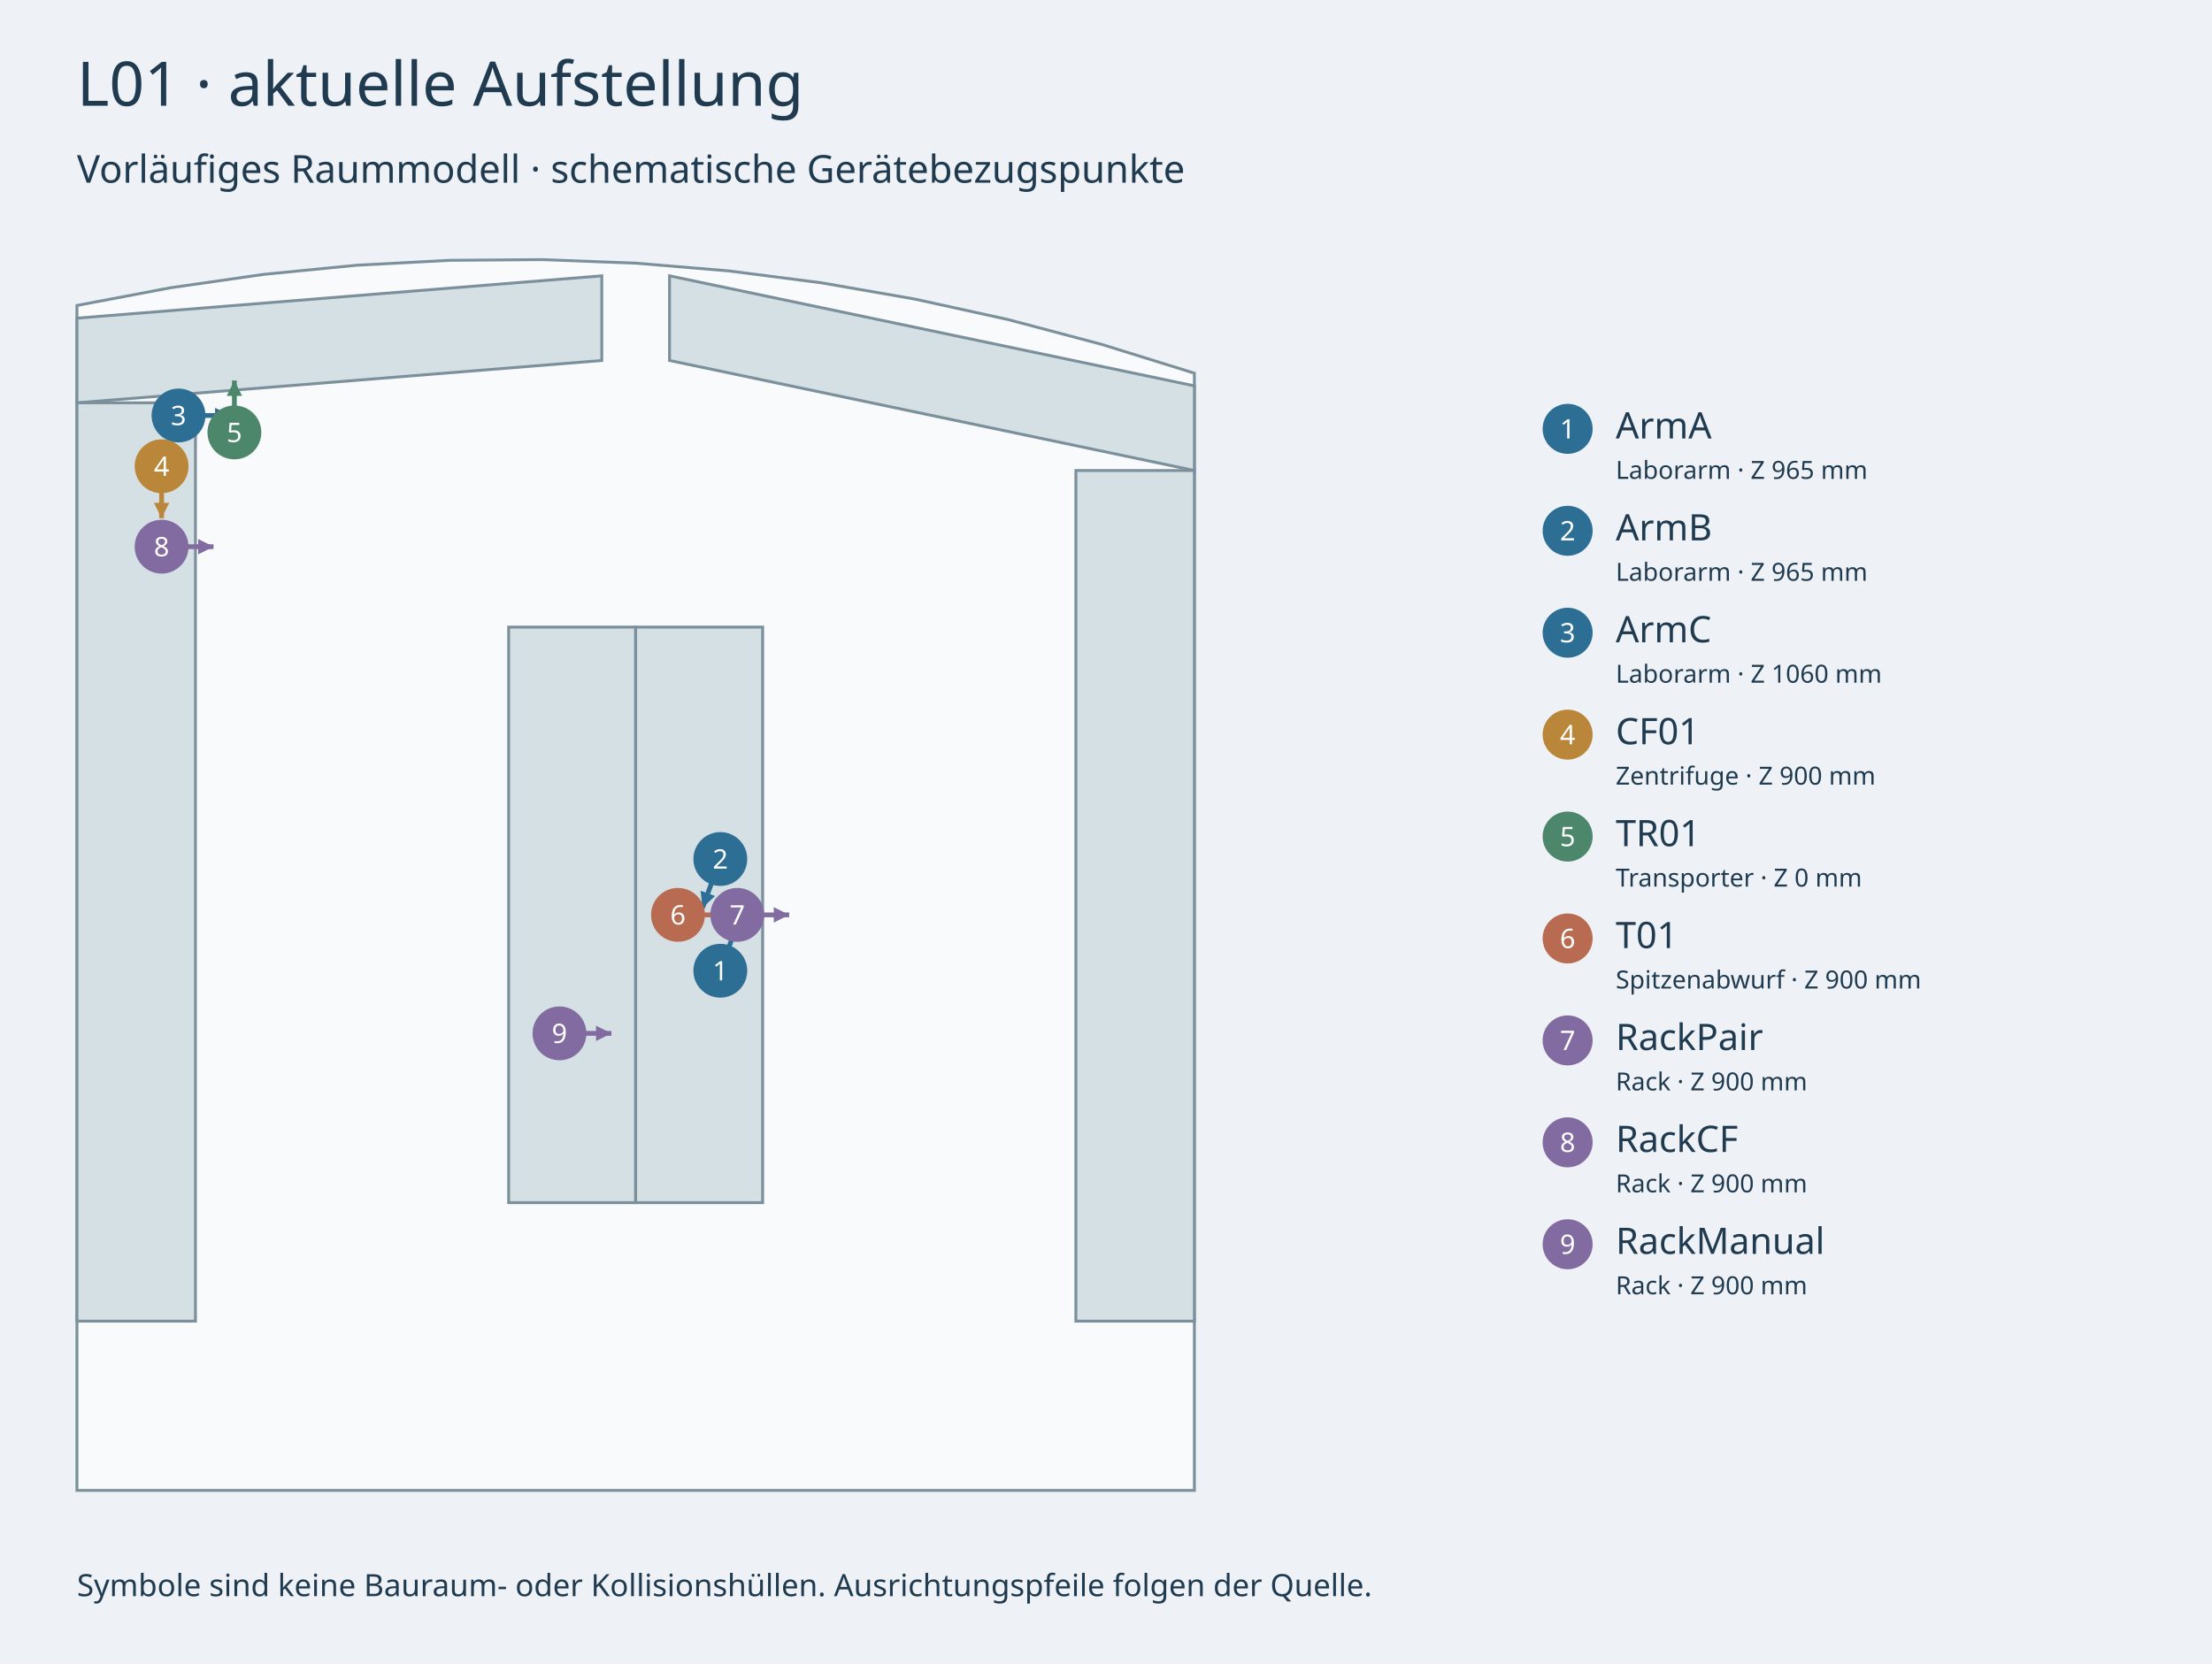
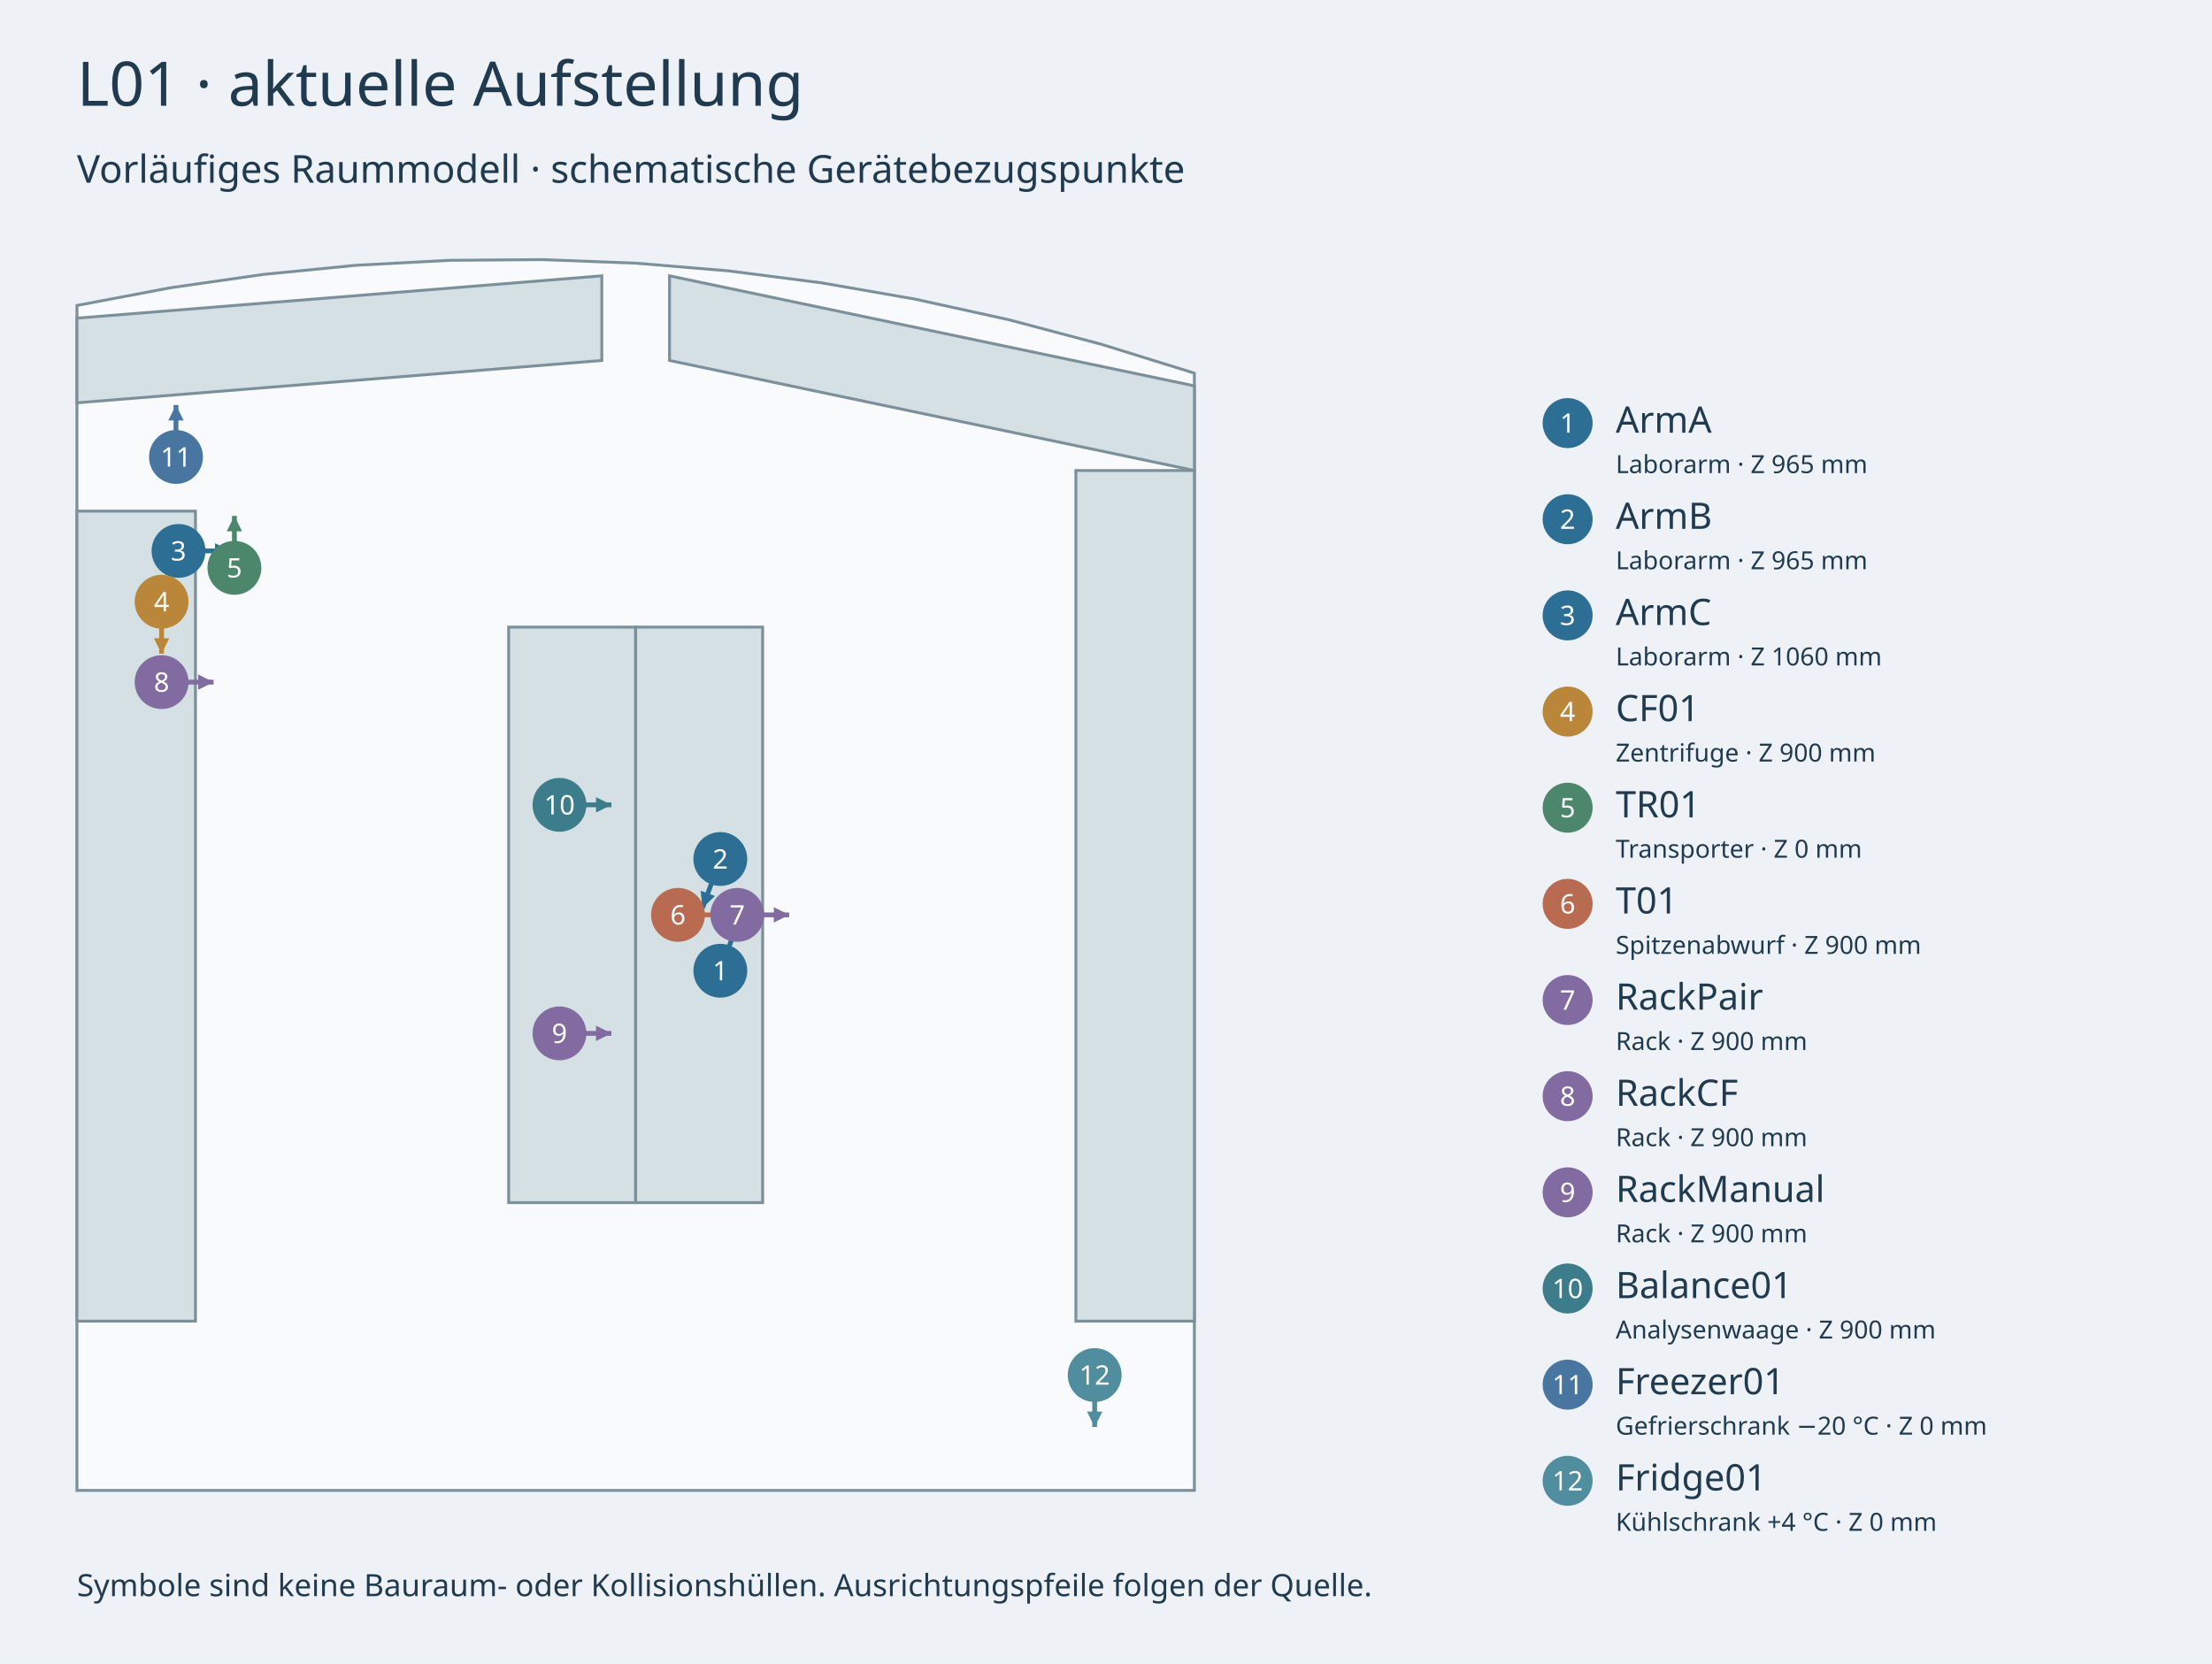
<svg xmlns="http://www.w3.org/2000/svg" width="1150" height="865" viewBox="0 0 1150 865" role="img">
  <rect width="100%" height="100%" fill="#eef2f6" />
  <g font-family="sans-serif" fill="#203b50">
    <text x="40" y="55" font-size="32">L01 · aktuelle Aufstellung</text>
    <text x="40" y="95" font-size="20">Vorläufiges Raummodell · schematische Gerätebezugspunkte</text>
    <polygon points="40,775 620.951,775 620.951,194.049 572.539,179.011 524.126,166.175 475.713,155.539 427.301,147.103 378.888,140.868 330.476,136.834 282.063,135 233.65,135.367 185.238,137.934 136.825,142.702 88.413,149.67 40,158.84" fill="#f9fafb" stroke="#7c909c" stroke-width="1.5" />
-     <polygon points="40,686.977 101.616,686.977 101.616,209.453 40,209.453" fill="#d5e0e5" stroke="#7c909c" stroke-width="1.5" />
+     <polygon points="40,686.977 101.616,686.977 101.616,265.787 40,265.787" fill="#d5e0e5" stroke="#7c909c" stroke-width="1.5" />
    <polygon points="559.335,686.977 620.951,686.977 620.951,244.662 559.335,244.662" fill="#d5e0e5" stroke="#7c909c" stroke-width="1.5" />
    <polygon points="264.458,625.361 330.476,625.361 330.476,326.083 264.458,326.083" fill="#d5e0e5" stroke="#7c909c" stroke-width="1.5" />
    <polygon points="330.476,625.361 396.493,625.361 396.493,326.083 330.476,326.083" fill="#d5e0e5" stroke="#7c909c" stroke-width="1.5" />
    <polygon points="40,209.453 312.871,187.447 312.871,143.436 40,165.441" fill="#d5e0e5" stroke="#7c909c" stroke-width="1.5" />
    <polygon points="348.08,187.447 620.951,244.662 620.951,200.65 348.08,143.436" fill="#d5e0e5" stroke="#7c909c" stroke-width="1.5" />
    <path d="M 374.487 504.77 L 383.722 479.398" stroke="#2d6e94" stroke-width="2.5" />
    <polygon points="383.722,479.398 384.744,488.284 377.227,485.547" fill="#2d6e94" />
    <circle cx="374.487" cy="504.77" r="14" fill="#2d6e94" />
    <text x="374.487" y="509.77" text-anchor="middle" font-size="14" fill="white">1</text>
-     <circle cx="815" cy="223" r="13" fill="#2d6e94" />
-     <text x="815" y="228" text-anchor="middle" font-size="14" fill="white">1</text>
-     <text x="840" y="228" font-size="19">ArmA</text>
-     <text x="840" y="249" font-size="13">Laborarm · Z 965 mm</text>
+     <circle cx="815" cy="220.0" r="13" fill="#2d6e94" />
+     <text x="815" y="225.0" text-anchor="middle" font-size="14" fill="white">1</text>
+     <text x="840" y="225.0" font-size="19">ArmA</text>
+     <text x="840" y="246.0" font-size="13">Laborarm · Z 965 mm</text>
    <path d="M 374.487 446.674 L 365.253 472.046" stroke="#2d6e94" stroke-width="2.5" />
    <polygon points="365.253,472.046 364.23,463.161 371.747,465.897" fill="#2d6e94" />
    <circle cx="374.487" cy="446.674" r="14" fill="#2d6e94" />
    <text x="374.487" y="451.674" text-anchor="middle" font-size="14" fill="white">2</text>
-     <circle cx="815" cy="276" r="13" fill="#2d6e94" />
-     <text x="815" y="281" text-anchor="middle" font-size="14" fill="white">2</text>
-     <text x="840" y="281" font-size="19">ArmB</text>
-     <text x="840" y="302" font-size="13">Laborarm · Z 965 mm</text>
-     <path d="M 92.814 216.054 L 119.814 216.054" stroke="#2d6e94" stroke-width="2.5" />
-     <polygon points="119.814,216.054 111.814,220.054 111.814,212.054" fill="#2d6e94" />
-     <circle cx="92.814" cy="216.054" r="14" fill="#2d6e94" />
-     <text x="92.814" y="221.054" text-anchor="middle" font-size="14" fill="white">3</text>
-     <circle cx="815" cy="329" r="13" fill="#2d6e94" />
-     <text x="815" y="334" text-anchor="middle" font-size="14" fill="white">3</text>
-     <text x="840" y="334" font-size="19">ArmC</text>
-     <text x="840" y="355" font-size="13">Laborarm · Z 1060 mm</text>
-     <path d="M 84.011 242.461 L 84.011 269.461" stroke="#ba873a" stroke-width="2.5" />
-     <polygon points="84.011,269.461 80.011,261.461 88.011,261.461" fill="#ba873a" />
-     <circle cx="84.011" cy="242.461" r="14" fill="#ba873a" />
-     <text x="84.011" y="247.461" text-anchor="middle" font-size="14" fill="white">4</text>
-     <circle cx="815" cy="382" r="13" fill="#ba873a" />
-     <text x="815" y="387" text-anchor="middle" font-size="14" fill="white">4</text>
-     <text x="840" y="387" font-size="19">CF01</text>
-     <text x="840" y="408" font-size="13">Zentrifuge · Z 900 mm</text>
-     <path d="M 121.861 224.857 L 121.861 197.857" stroke="#4c876b" stroke-width="2.5" />
-     <polygon points="121.861,197.857 125.861,205.857 117.861,205.857" fill="#4c876b" />
-     <circle cx="121.861" cy="224.857" r="14" fill="#4c876b" />
-     <text x="121.861" y="229.857" text-anchor="middle" font-size="14" fill="white">5</text>
-     <circle cx="815" cy="435" r="13" fill="#4c876b" />
-     <text x="815" y="440" text-anchor="middle" font-size="14" fill="white">5</text>
-     <text x="840" y="440" font-size="19">TR01</text>
-     <text x="840" y="461" font-size="13">Transporter · Z 0 mm</text>
+     <circle cx="815" cy="270.0" r="13" fill="#2d6e94" />
+     <text x="815" y="275.0" text-anchor="middle" font-size="14" fill="white">2</text>
+     <text x="840" y="275.0" font-size="19">ArmB</text>
+     <text x="840" y="296.0" font-size="13">Laborarm · Z 965 mm</text>
+     <path d="M 92.814 286.473 L 119.814 286.473" stroke="#2d6e94" stroke-width="2.5" />
+     <polygon points="119.814,286.473 111.814,290.473 111.814,282.473" fill="#2d6e94" />
+     <circle cx="92.814" cy="286.473" r="14" fill="#2d6e94" />
+     <text x="92.814" y="291.473" text-anchor="middle" font-size="14" fill="white">3</text>
+     <circle cx="815" cy="320.0" r="13" fill="#2d6e94" />
+     <text x="815" y="325.0" text-anchor="middle" font-size="14" fill="white">3</text>
+     <text x="840" y="325.0" font-size="19">ArmC</text>
+     <text x="840" y="346.0" font-size="13">Laborarm · Z 1060 mm</text>
+     <path d="M 84.011 312.88 L 84.011 339.88" stroke="#ba873a" stroke-width="2.5" />
+     <polygon points="84.011,339.88 80.011,331.88 88.011,331.88" fill="#ba873a" />
+     <circle cx="84.011" cy="312.88" r="14" fill="#ba873a" />
+     <text x="84.011" y="317.88" text-anchor="middle" font-size="14" fill="white">4</text>
+     <circle cx="815" cy="370.0" r="13" fill="#ba873a" />
+     <text x="815" y="375.0" text-anchor="middle" font-size="14" fill="white">4</text>
+     <text x="840" y="375.0" font-size="19">CF01</text>
+     <text x="840" y="396.0" font-size="13">Zentrifuge · Z 900 mm</text>
+     <path d="M 121.861 295.275 L 121.861 268.275" stroke="#4c876b" stroke-width="2.5" />
+     <polygon points="121.861,268.275 125.861,276.275 117.861,276.275" fill="#4c876b" />
+     <circle cx="121.861" cy="295.275" r="14" fill="#4c876b" />
+     <text x="121.861" y="300.275" text-anchor="middle" font-size="14" fill="white">5</text>
+     <circle cx="815" cy="420.0" r="13" fill="#4c876b" />
+     <text x="815" y="425.0" text-anchor="middle" font-size="14" fill="white">5</text>
+     <text x="840" y="425.0" font-size="19">TR01</text>
+     <text x="840" y="446.0" font-size="13">Transporter · Z 0 mm</text>
    <path d="M 352.481 475.722 L 379.481 475.722" stroke="#b86b50" stroke-width="2.5" />
    <polygon points="379.481,475.722 371.481,479.722 371.481,471.722" fill="#b86b50" />
    <circle cx="352.481" cy="475.722" r="14" fill="#b86b50" />
    <text x="352.481" y="480.722" text-anchor="middle" font-size="14" fill="white">6</text>
-     <circle cx="815" cy="488" r="13" fill="#b86b50" />
-     <text x="815" y="493" text-anchor="middle" font-size="14" fill="white">6</text>
-     <text x="840" y="493" font-size="19">T01</text>
-     <text x="840" y="514" font-size="13">Spitzenabwurf · Z 900 mm</text>
+     <circle cx="815" cy="470.0" r="13" fill="#b86b50" />
+     <text x="815" y="475.0" text-anchor="middle" font-size="14" fill="white">6</text>
+     <text x="840" y="475.0" font-size="19">T01</text>
+     <text x="840" y="496.0" font-size="13">Spitzenabwurf · Z 900 mm</text>
    <path d="M 383.289 475.722 L 410.289 475.722" stroke="#826ba0" stroke-width="2.5" />
    <polygon points="410.289,475.722 402.289,479.722 402.289,471.722" fill="#826ba0" />
    <circle cx="383.289" cy="475.722" r="14" fill="#826ba0" />
    <text x="383.289" y="480.722" text-anchor="middle" font-size="14" fill="white">7</text>
-     <circle cx="815" cy="541" r="13" fill="#826ba0" />
-     <text x="815" y="546" text-anchor="middle" font-size="14" fill="white">7</text>
-     <text x="840" y="546" font-size="19">RackPair</text>
-     <text x="840" y="567" font-size="13">Rack · Z 900 mm</text>
-     <path d="M 84.011 284.272 L 111.011 284.272" stroke="#826ba0" stroke-width="2.5" />
-     <polygon points="111.011,284.272 103.011,288.272 103.011,280.272" fill="#826ba0" />
-     <circle cx="84.011" cy="284.272" r="14" fill="#826ba0" />
-     <text x="84.011" y="289.272" text-anchor="middle" font-size="14" fill="white">8</text>
-     <circle cx="815" cy="594" r="13" fill="#826ba0" />
-     <text x="815" y="599" text-anchor="middle" font-size="14" fill="white">8</text>
-     <text x="840" y="599" font-size="19">RackCF</text>
-     <text x="840" y="620" font-size="13">Rack · Z 900 mm</text>
+     <circle cx="815" cy="520.0" r="13" fill="#826ba0" />
+     <text x="815" y="525.0" text-anchor="middle" font-size="14" fill="white">7</text>
+     <text x="840" y="525.0" font-size="19">RackPair</text>
+     <text x="840" y="546.0" font-size="13">Rack · Z 900 mm</text>
+     <path d="M 84.011 354.691 L 111.011 354.691" stroke="#826ba0" stroke-width="2.5" />
+     <polygon points="111.011,354.691 103.011,358.691 103.011,350.691" fill="#826ba0" />
+     <circle cx="84.011" cy="354.691" r="14" fill="#826ba0" />
+     <text x="84.011" y="359.691" text-anchor="middle" font-size="14" fill="white">8</text>
+     <circle cx="815" cy="570.0" r="13" fill="#826ba0" />
+     <text x="815" y="575.0" text-anchor="middle" font-size="14" fill="white">8</text>
+     <text x="840" y="575.0" font-size="19">RackCF</text>
+     <text x="840" y="596.0" font-size="13">Rack · Z 900 mm</text>
    <path d="M 290.865 537.338 L 317.865 537.338" stroke="#826ba0" stroke-width="2.5" />
    <polygon points="317.865,537.338 309.865,541.338 309.865,533.338" fill="#826ba0" />
    <circle cx="290.865" cy="537.338" r="14" fill="#826ba0" />
    <text x="290.865" y="542.338" text-anchor="middle" font-size="14" fill="white">9</text>
-     <circle cx="815" cy="647" r="13" fill="#826ba0" />
-     <text x="815" y="652" text-anchor="middle" font-size="14" fill="white">9</text>
-     <text x="840" y="652" font-size="19">RackManual</text>
-     <text x="840" y="673" font-size="13">Rack · Z 900 mm</text>
+     <circle cx="815" cy="620.0" r="13" fill="#826ba0" />
+     <text x="815" y="625.0" text-anchor="middle" font-size="14" fill="white">9</text>
+     <text x="840" y="625.0" font-size="19">RackManual</text>
+     <text x="840" y="646.0" font-size="13">Rack · Z 900 mm</text>
+     <path d="M 290.865 418.507 L 317.865 418.507" stroke="#3d7d8b" stroke-width="2.5" />
+     <polygon points="317.865,418.507 309.865,422.507 309.865,414.507" fill="#3d7d8b" />
+     <circle cx="290.865" cy="418.507" r="14" fill="#3d7d8b" />
+     <text x="290.865" y="423.507" text-anchor="middle" font-size="14" fill="white">10</text>
+     <circle cx="815" cy="670.0" r="13" fill="#3d7d8b" />
+     <text x="815" y="675.0" text-anchor="middle" font-size="14" fill="white">10</text>
+     <text x="840" y="675.0" font-size="19">Balance01</text>
+     <text x="840" y="696.0" font-size="13">Analysenwaage · Z 900 mm</text>
+     <path d="M 91.493 237.62 L 91.493 210.62" stroke="#4876a1" stroke-width="2.5" />
+     <polygon points="91.493,210.62 95.493,218.62 87.493,218.62" fill="#4876a1" />
+     <circle cx="91.493" cy="237.62" r="14" fill="#4876a1" />
+     <text x="91.493" y="242.62" text-anchor="middle" font-size="14" fill="white">11</text>
+     <circle cx="815" cy="720.0" r="13" fill="#4876a1" />
+     <text x="815" y="725.0" text-anchor="middle" font-size="14" fill="white">11</text>
+     <text x="840" y="725.0" font-size="19">Freezer01</text>
+     <text x="840" y="746.0" font-size="13">Gefrierschrank −20 °C · Z 0 mm</text>
+     <path d="M 569.106 715.012 L 569.106 742.012" stroke="#508d9e" stroke-width="2.5" />
+     <polygon points="569.106,742.012 565.106,734.012 573.106,734.012" fill="#508d9e" />
+     <circle cx="569.106" cy="715.012" r="14" fill="#508d9e" />
+     <text x="569.106" y="720.012" text-anchor="middle" font-size="14" fill="white">12</text>
+     <circle cx="815" cy="770.0" r="13" fill="#508d9e" />
+     <text x="815" y="775.0" text-anchor="middle" font-size="14" fill="white">12</text>
+     <text x="840" y="775.0" font-size="19">Fridge01</text>
+     <text x="840" y="796.0" font-size="13">Kühlschrank +4 °C · Z 0 mm</text>
    <text x="40" y="830" font-size="16">Symbole sind keine Bauraum- oder Kollisionshüllen. Ausrichtungspfeile folgen der Quelle.</text>
  </g>
</svg>
